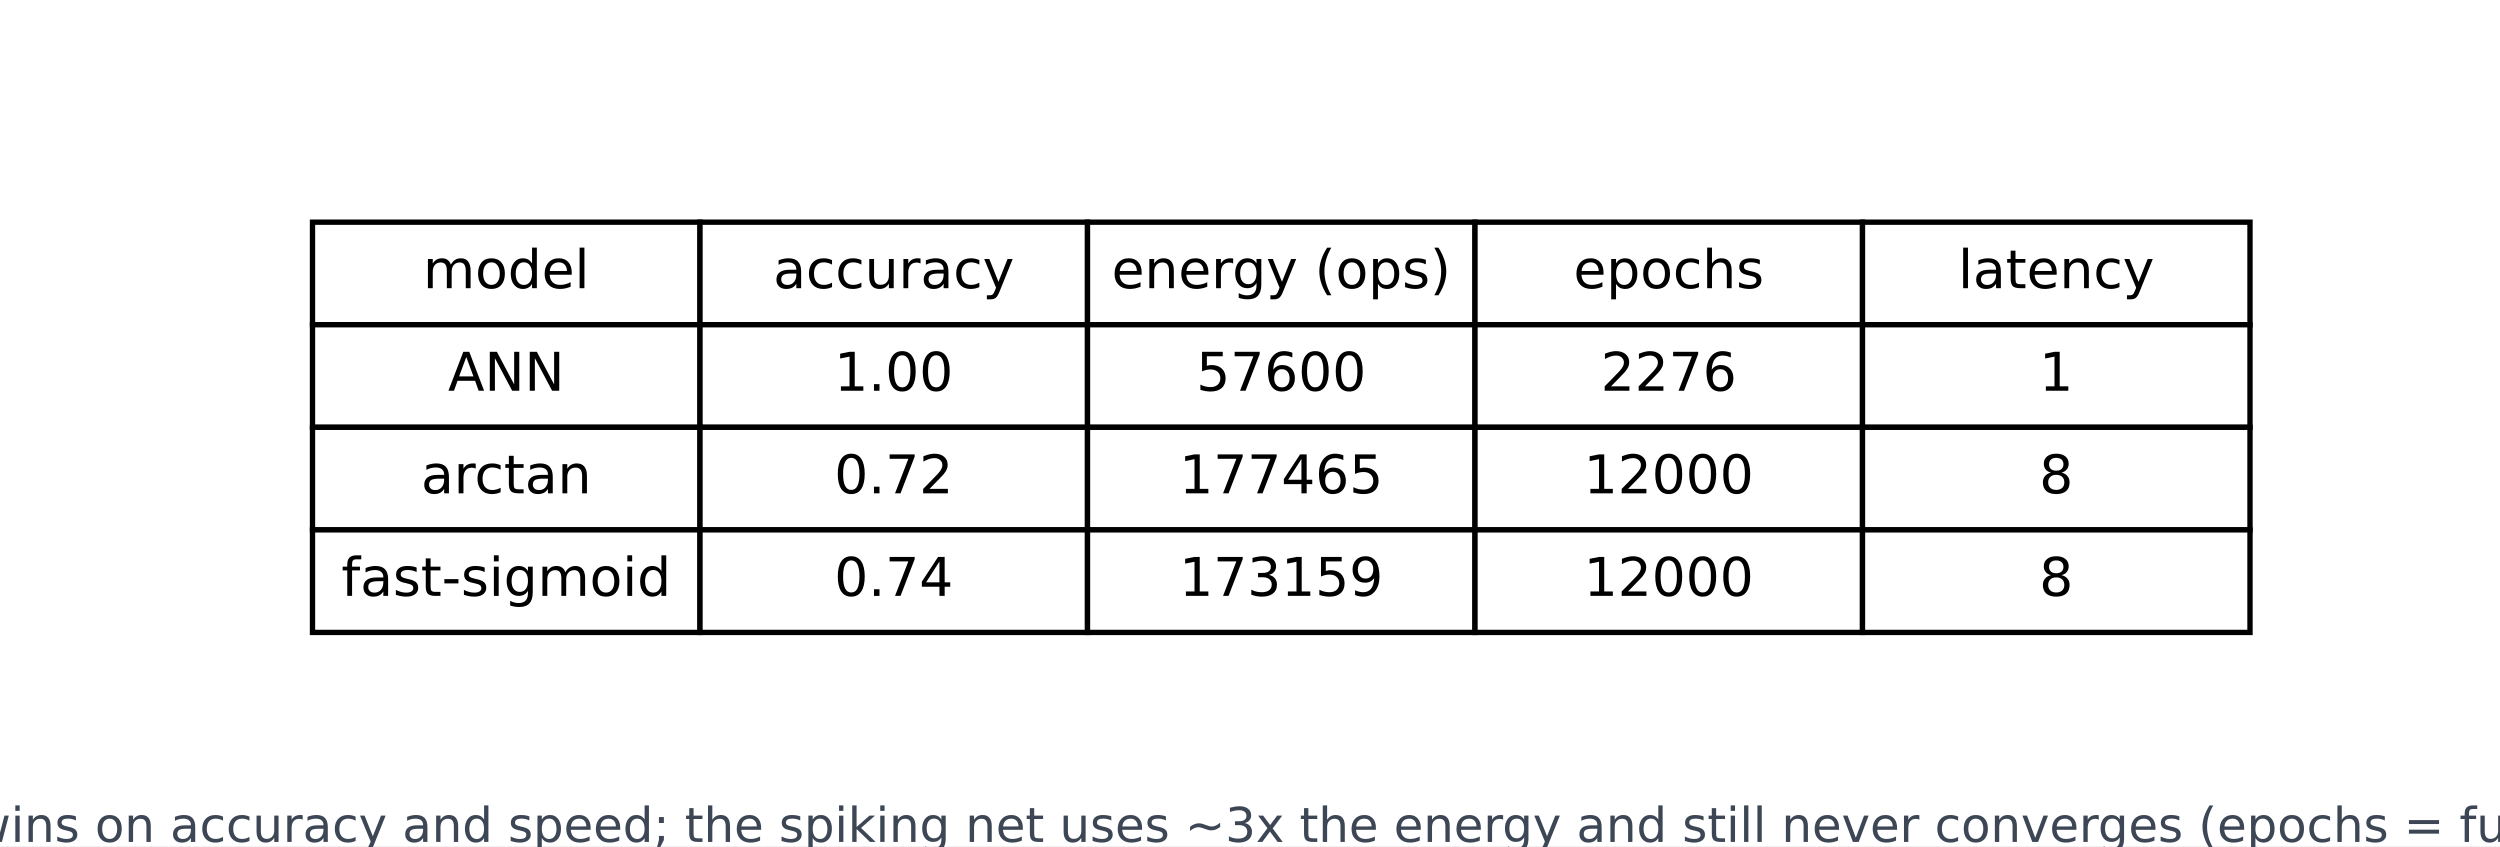
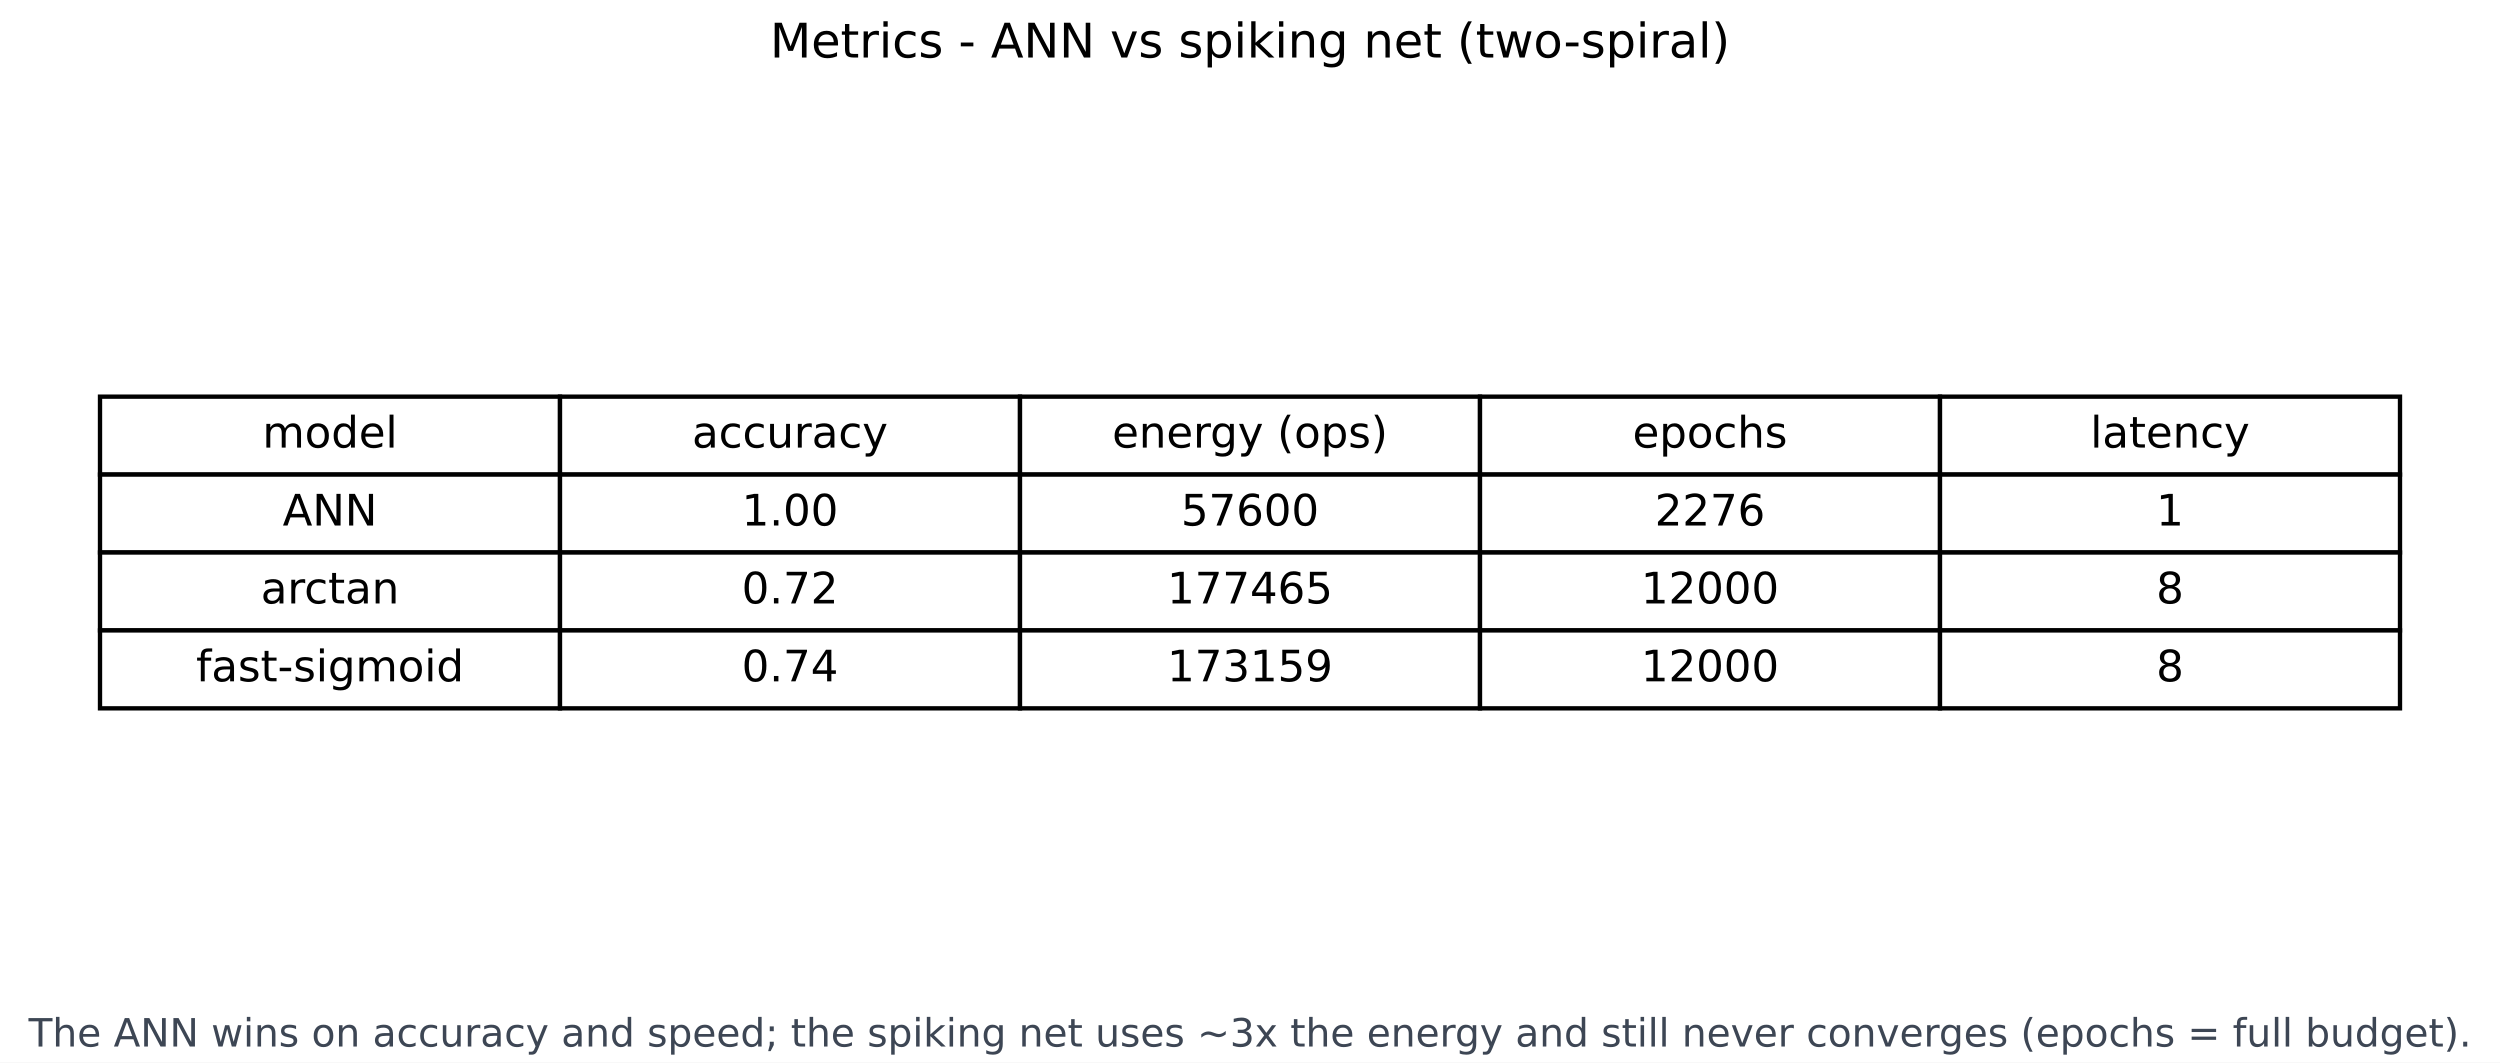
- <svg xmlns="http://www.w3.org/2000/svg" xmlns:xlink="http://www.w3.org/1999/xlink" width="468pt" height="158.4pt" viewBox="0 0 468 158.4" version="1.1">
+ <svg xmlns="http://www.w3.org/2000/svg" xmlns:xlink="http://www.w3.org/1999/xlink" width="576pt" height="244.8pt" viewBox="0 0 576 244.8" version="1.1">
  <defs>
    <style type="text/css">*{stroke-linejoin: round; stroke-linecap: butt}</style>
  </defs>
  <g id="figure_1">
    <g id="patch_1">
-       <path d="M 0 158.4  L 468 158.4  L 468 0  L 0 0  z " style="fill: #ffffff" />
+       <path d="M 0 244.8  L 576 244.8  L 576 0  L 0 0  z " style="fill: #ffffff" />
    </g>
    <g id="axes_1">
      <g id="table_1">
        <g id="patch_2">
-           <path d="M 58.5 60.792  L 131.04 60.792  L 131.04 41.592  L 58.5 41.592  z " style="fill: #ffffff; stroke: #000000; stroke-linejoin: miter" />
+           <path d="M 23.04 109.343  L 129.024 109.343  L 129.024 91.39  L 23.04 91.39  z " style="fill: #ffffff; stroke: #000000; stroke-linejoin: miter" />
        </g>
        <g id="text_1">
-           <g transform="translate(79.20047 53.95137) scale(0.1 -0.1)">
+           <g transform="translate(60.46247 103.1255) scale(0.1 -0.1)">
            <defs>
              <path id="DejaVuSans-6d" d="M 3328 2828  Q 3544 3216 3844 3400  Q 4144 3584 4550 3584  Q 5097 3584 5394 3201  Q 5691 2819 5691 2113  L 5691 0  L 5113 0  L 5113 2094  Q 5113 2597 4934 2840  Q 4756 3084 4391 3084  Q 3944 3084 3684 2787  Q 3425 2491 3425 1978  L 3425 0  L 2847 0  L 2847 2094  Q 2847 2600 2669 2842  Q 2491 3084 2119 3084  Q 1678 3084 1418 2786  Q 1159 2488 1159 1978  L 1159 0  L 581 0  L 581 3500  L 1159 3500  L 1159 2956  Q 1356 3278 1631 3431  Q 1906 3584 2284 3584  Q 2666 3584 2933 3390  Q 3200 3197 3328 2828  z " transform="scale(0.015625)" />
              <path id="DejaVuSans-6f" d="M 1959 3097  Q 1497 3097 1228 2736  Q 959 2375 959 1747  Q 959 1119 1226 758  Q 1494 397 1959 397  Q 2419 397 2687 759  Q 2956 1122 2956 1747  Q 2956 2369 2687 2733  Q 2419 3097 1959 3097  z M 1959 3584  Q 2709 3584 3137 3096  Q 3566 2609 3566 1747  Q 3566 888 3137 398  Q 2709 -91 1959 -91  Q 1206 -91 779 398  Q 353 888 353 1747  Q 353 2609 779 3096  Q 1206 3584 1959 3584  z " transform="scale(0.015625)" />
              <path id="DejaVuSans-64" d="M 2906 2969  L 2906 4863  L 3481 4863  L 3481 0  L 2906 0  L 2906 525  Q 2725 213 2448 61  Q 2172 -91 1784 -91  Q 1150 -91 751 415  Q 353 922 353 1747  Q 353 2572 751 3078  Q 1150 3584 1784 3584  Q 2172 3584 2448 3432  Q 2725 3281 2906 2969  z M 947 1747  Q 947 1113 1208 752  Q 1469 391 1925 391  Q 2381 391 2643 752  Q 2906 1113 2906 1747  Q 2906 2381 2643 2742  Q 2381 3103 1925 3103  Q 1469 3103 1208 2742  Q 947 2381 947 1747  z " transform="scale(0.015625)" />
              <path id="DejaVuSans-65" d="M 3597 1894  L 3597 1613  L 953 1613  Q 991 1019 1311 708  Q 1631 397 2203 397  Q 2534 397 2845 478  Q 3156 559 3463 722  L 3463 178  Q 3153 47 2828 -22  Q 2503 -91 2169 -91  Q 1331 -91 842 396  Q 353 884 353 1716  Q 353 2575 817 3079  Q 1281 3584 2069 3584  Q 2775 3584 3186 3129  Q 3597 2675 3597 1894  z M 3022 2063  Q 3016 2534 2758 2815  Q 2500 3097 2075 3097  Q 1594 3097 1305 2825  Q 1016 2553 972 2059  L 3022 2063  z " transform="scale(0.015625)" />
              <path id="DejaVuSans-6c" d="M 603 4863  L 1178 4863  L 1178 0  L 603 0  L 603 4863  z " transform="scale(0.015625)" />
            </defs>
            <use xlink:href="#DejaVuSans-6d" />
            <use xlink:href="#DejaVuSans-6f" x="97.412" />
            <use xlink:href="#DejaVuSans-64" x="158.594" />
            <use xlink:href="#DejaVuSans-65" x="222.07" />
            <use xlink:href="#DejaVuSans-6c" x="283.594" />
          </g>
        </g>
        <g id="patch_3">
-           <path d="M 131.04 60.792  L 203.58 60.792  L 203.58 41.592  L 131.04 41.592  z " style="fill: #ffffff; stroke: #000000; stroke-linejoin: miter" />
+           <path d="M 129.024 109.343  L 235.008 109.343  L 235.008 91.39  L 129.024 91.39  z " style="fill: #ffffff; stroke: #000000; stroke-linejoin: miter" />
        </g>
        <g id="text_2">
-           <g transform="translate(144.7506 53.95137) scale(0.1 -0.1)">
+           <g transform="translate(159.4566 103.1255) scale(0.1 -0.1)">
            <defs>
              <path id="DejaVuSans-61" d="M 2194 1759  Q 1497 1759 1228 1600  Q 959 1441 959 1056  Q 959 750 1161 570  Q 1363 391 1709 391  Q 2188 391 2477 730  Q 2766 1069 2766 1631  L 2766 1759  L 2194 1759  z M 3341 1997  L 3341 0  L 2766 0  L 2766 531  Q 2569 213 2275 61  Q 1981 -91 1556 -91  Q 1019 -91 701 211  Q 384 513 384 1019  Q 384 1609 779 1909  Q 1175 2209 1959 2209  L 2766 2209  L 2766 2266  Q 2766 2663 2505 2880  Q 2244 3097 1772 3097  Q 1472 3097 1187 3025  Q 903 2953 641 2809  L 641 3341  Q 956 3463 1253 3523  Q 1550 3584 1831 3584  Q 2591 3584 2966 3190  Q 3341 2797 3341 1997  z " transform="scale(0.015625)" />
              <path id="DejaVuSans-63" d="M 3122 3366  L 3122 2828  Q 2878 2963 2633 3030  Q 2388 3097 2138 3097  Q 1578 3097 1268 2742  Q 959 2388 959 1747  Q 959 1106 1268 751  Q 1578 397 2138 397  Q 2388 397 2633 464  Q 2878 531 3122 666  L 3122 134  Q 2881 22 2623 -34  Q 2366 -91 2075 -91  Q 1284 -91 818 406  Q 353 903 353 1747  Q 353 2603 823 3093  Q 1294 3584 2113 3584  Q 2378 3584 2631 3529  Q 2884 3475 3122 3366  z " transform="scale(0.015625)" />
              <path id="DejaVuSans-75" d="M 544 1381  L 544 3500  L 1119 3500  L 1119 1403  Q 1119 906 1312 657  Q 1506 409 1894 409  Q 2359 409 2629 706  Q 2900 1003 2900 1516  L 2900 3500  L 3475 3500  L 3475 0  L 2900 0  L 2900 538  Q 2691 219 2414 64  Q 2138 -91 1772 -91  Q 1169 -91 856 284  Q 544 659 544 1381  z M 1991 3584  L 1991 3584  z " transform="scale(0.015625)" />
              <path id="DejaVuSans-72" d="M 2631 2963  Q 2534 3019 2420 3045  Q 2306 3072 2169 3072  Q 1681 3072 1420 2755  Q 1159 2438 1159 1844  L 1159 0  L 581 0  L 581 3500  L 1159 3500  L 1159 2956  Q 1341 3275 1631 3429  Q 1922 3584 2338 3584  Q 2397 3584 2469 3576  Q 2541 3569 2628 3553  L 2631 2963  z " transform="scale(0.015625)" />
              <path id="DejaVuSans-79" d="M 2059 -325  Q 1816 -950 1584 -1140  Q 1353 -1331 966 -1331  L 506 -1331  L 506 -850  L 844 -850  Q 1081 -850 1212 -737  Q 1344 -625 1503 -206  L 1606 56  L 191 3500  L 800 3500  L 1894 763  L 2988 3500  L 3597 3500  L 2059 -325  z " transform="scale(0.015625)" />
            </defs>
            <use xlink:href="#DejaVuSans-61" />
            <use xlink:href="#DejaVuSans-63" x="61.279" />
            <use xlink:href="#DejaVuSans-63" x="116.26" />
            <use xlink:href="#DejaVuSans-75" x="171.24" />
            <use xlink:href="#DejaVuSans-72" x="234.619" />
            <use xlink:href="#DejaVuSans-61" x="275.732" />
            <use xlink:href="#DejaVuSans-63" x="337.012" />
            <use xlink:href="#DejaVuSans-79" x="391.992" />
          </g>
        </g>
        <g id="patch_4">
-           <path d="M 203.58 60.792  L 276.12 60.792  L 276.12 41.592  L 203.58 41.592  z " style="fill: #ffffff; stroke: #000000; stroke-linejoin: miter" />
+           <path d="M 235.008 109.343  L 340.992 109.343  L 340.992 91.39  L 235.008 91.39  z " style="fill: #ffffff; stroke: #000000; stroke-linejoin: miter" />
        </g>
        <g id="text_3">
-           <g transform="translate(208.0977 53.95137) scale(0.1 -0.1)">
+           <g transform="translate(256.2477 103.1255) scale(0.1 -0.1)">
            <defs>
              <path id="DejaVuSans-6e" d="M 3513 2113  L 3513 0  L 2938 0  L 2938 2094  Q 2938 2591 2744 2837  Q 2550 3084 2163 3084  Q 1697 3084 1428 2787  Q 1159 2491 1159 1978  L 1159 0  L 581 0  L 581 3500  L 1159 3500  L 1159 2956  Q 1366 3272 1645 3428  Q 1925 3584 2291 3584  Q 2894 3584 3203 3211  Q 3513 2838 3513 2113  z " transform="scale(0.015625)" />
              <path id="DejaVuSans-67" d="M 2906 1791  Q 2906 2416 2648 2759  Q 2391 3103 1925 3103  Q 1463 3103 1205 2759  Q 947 2416 947 1791  Q 947 1169 1205 825  Q 1463 481 1925 481  Q 2391 481 2648 825  Q 2906 1169 2906 1791  z M 3481 434  Q 3481 -459 3084 -895  Q 2688 -1331 1869 -1331  Q 1566 -1331 1297 -1286  Q 1028 -1241 775 -1147  L 775 -588  Q 1028 -725 1275 -790  Q 1522 -856 1778 -856  Q 2344 -856 2625 -561  Q 2906 -266 2906 331  L 2906 616  Q 2728 306 2450 153  Q 2172 0 1784 0  Q 1141 0 747 490  Q 353 981 353 1791  Q 353 2603 747 3093  Q 1141 3584 1784 3584  Q 2172 3584 2450 3431  Q 2728 3278 2906 2969  L 2906 3500  L 3481 3500  L 3481 434  z " transform="scale(0.015625)" />
              <path id="DejaVuSans-20" transform="scale(0.015625)" />
              <path id="DejaVuSans-28" d="M 1984 4856  Q 1566 4138 1362 3434  Q 1159 2731 1159 2009  Q 1159 1288 1364 580  Q 1569 -128 1984 -844  L 1484 -844  Q 1016 -109 783 600  Q 550 1309 550 2009  Q 550 2706 781 3412  Q 1013 4119 1484 4856  L 1984 4856  z " transform="scale(0.015625)" />
              <path id="DejaVuSans-70" d="M 1159 525  L 1159 -1331  L 581 -1331  L 581 3500  L 1159 3500  L 1159 2969  Q 1341 3281 1617 3432  Q 1894 3584 2278 3584  Q 2916 3584 3314 3078  Q 3713 2572 3713 1747  Q 3713 922 3314 415  Q 2916 -91 2278 -91  Q 1894 -91 1617 61  Q 1341 213 1159 525  z M 3116 1747  Q 3116 2381 2855 2742  Q 2594 3103 2138 3103  Q 1681 3103 1420 2742  Q 1159 2381 1159 1747  Q 1159 1113 1420 752  Q 1681 391 2138 391  Q 2594 391 2855 752  Q 3116 1113 3116 1747  z " transform="scale(0.015625)" />
              <path id="DejaVuSans-73" d="M 2834 3397  L 2834 2853  Q 2591 2978 2328 3040  Q 2066 3103 1784 3103  Q 1356 3103 1142 2972  Q 928 2841 928 2578  Q 928 2378 1081 2264  Q 1234 2150 1697 2047  L 1894 2003  Q 2506 1872 2764 1633  Q 3022 1394 3022 966  Q 3022 478 2636 193  Q 2250 -91 1575 -91  Q 1294 -91 989 -36  Q 684 19 347 128  L 347 722  Q 666 556 975 473  Q 1284 391 1588 391  Q 1994 391 2212 530  Q 2431 669 2431 922  Q 2431 1156 2273 1281  Q 2116 1406 1581 1522  L 1381 1569  Q 847 1681 609 1914  Q 372 2147 372 2553  Q 372 3047 722 3315  Q 1072 3584 1716 3584  Q 2034 3584 2315 3537  Q 2597 3491 2834 3397  z " transform="scale(0.015625)" />
              <path id="DejaVuSans-29" d="M 513 4856  L 1013 4856  Q 1481 4119 1714 3412  Q 1947 2706 1947 2009  Q 1947 1309 1714 600  Q 1481 -109 1013 -844  L 513 -844  Q 928 -128 1133 580  Q 1338 1288 1338 2009  Q 1338 2731 1133 3434  Q 928 4138 513 4856  z " transform="scale(0.015625)" />
            </defs>
            <use xlink:href="#DejaVuSans-65" />
            <use xlink:href="#DejaVuSans-6e" x="61.523" />
            <use xlink:href="#DejaVuSans-65" x="124.902" />
            <use xlink:href="#DejaVuSans-72" x="186.426" />
            <use xlink:href="#DejaVuSans-67" x="225.789" />
            <use xlink:href="#DejaVuSans-79" x="289.266" />
            <use xlink:href="#DejaVuSans-20" x="348.445" />
            <use xlink:href="#DejaVuSans-28" x="380.232" />
            <use xlink:href="#DejaVuSans-6f" x="419.246" />
            <use xlink:href="#DejaVuSans-70" x="480.428" />
            <use xlink:href="#DejaVuSans-73" x="543.904" />
            <use xlink:href="#DejaVuSans-29" x="596.004" />
          </g>
        </g>
        <g id="patch_5">
-           <path d="M 276.12 60.792  L 348.66 60.792  L 348.66 41.592  L 276.12 41.592  z " style="fill: #ffffff; stroke: #000000; stroke-linejoin: miter" />
+           <path d="M 340.992 109.343  L 446.976 109.343  L 446.976 91.39  L 340.992 91.39  z " style="fill: #ffffff; stroke: #000000; stroke-linejoin: miter" />
        </g>
        <g id="text_4">
-           <g transform="translate(294.5572 53.95137) scale(0.1 -0.1)">
+           <g transform="translate(376.1512 103.1255) scale(0.1 -0.1)">
            <defs>
              <path id="DejaVuSans-68" d="M 3513 2113  L 3513 0  L 2938 0  L 2938 2094  Q 2938 2591 2744 2837  Q 2550 3084 2163 3084  Q 1697 3084 1428 2787  Q 1159 2491 1159 1978  L 1159 0  L 581 0  L 581 4863  L 1159 4863  L 1159 2956  Q 1366 3272 1645 3428  Q 1925 3584 2291 3584  Q 2894 3584 3203 3211  Q 3513 2838 3513 2113  z " transform="scale(0.015625)" />
            </defs>
            <use xlink:href="#DejaVuSans-65" />
            <use xlink:href="#DejaVuSans-70" x="61.523" />
            <use xlink:href="#DejaVuSans-6f" x="125" />
            <use xlink:href="#DejaVuSans-63" x="186.182" />
            <use xlink:href="#DejaVuSans-68" x="241.162" />
            <use xlink:href="#DejaVuSans-73" x="304.541" />
          </g>
        </g>
        <g id="patch_6">
-           <path d="M 348.66 60.792  L 421.2 60.792  L 421.2 41.592  L 348.66 41.592  z " style="fill: #ffffff; stroke: #000000; stroke-linejoin: miter" />
+           <path d="M 446.976 109.343  L 552.96 109.343  L 552.96 91.39  L 446.976 91.39  z " style="fill: #ffffff; stroke: #000000; stroke-linejoin: miter" />
        </g>
        <g id="text_5">
-           <g transform="translate(366.5628 53.95137) scale(0.1 -0.1)">
+           <g transform="translate(481.6008 103.1255) scale(0.1 -0.1)">
            <defs>
              <path id="DejaVuSans-74" d="M 1172 4494  L 1172 3500  L 2356 3500  L 2356 3053  L 1172 3053  L 1172 1153  Q 1172 725 1289 603  Q 1406 481 1766 481  L 2356 481  L 2356 0  L 1766 0  Q 1100 0 847 248  Q 594 497 594 1153  L 594 3053  L 172 3053  L 172 3500  L 594 3500  L 594 4494  L 1172 4494  z " transform="scale(0.015625)" />
            </defs>
            <use xlink:href="#DejaVuSans-6c" />
            <use xlink:href="#DejaVuSans-61" x="27.783" />
            <use xlink:href="#DejaVuSans-74" x="89.062" />
            <use xlink:href="#DejaVuSans-65" x="128.271" />
            <use xlink:href="#DejaVuSans-6e" x="189.795" />
            <use xlink:href="#DejaVuSans-63" x="253.174" />
            <use xlink:href="#DejaVuSans-79" x="308.154" />
          </g>
        </g>
        <g id="patch_7">
-           <path d="M 58.5 79.992  L 131.04 79.992  L 131.04 60.792  L 58.5 60.792  z " style="fill: #ffffff; stroke: #000000; stroke-linejoin: miter" />
+           <path d="M 23.04 127.296  L 129.024 127.296  L 129.024 109.343  L 23.04 109.343  z " style="fill: #ffffff; stroke: #000000; stroke-linejoin: miter" />
        </g>
        <g id="text_6">
-           <g transform="translate(83.86844 73.15138) scale(0.1 -0.1)">
+           <g transform="translate(65.13044 121.0788) scale(0.1 -0.1)">
            <defs>
              <path id="DejaVuSans-41" d="M 2188 4044  L 1331 1722  L 3047 1722  L 2188 4044  z M 1831 4666  L 2547 4666  L 4325 0  L 3669 0  L 3244 1197  L 1141 1197  L 716 0  L 50 0  L 1831 4666  z " transform="scale(0.015625)" />
              <path id="DejaVuSans-4e" d="M 628 4666  L 1478 4666  L 3547 763  L 3547 4666  L 4159 4666  L 4159 0  L 3309 0  L 1241 3903  L 1241 0  L 628 0  L 628 4666  z " transform="scale(0.015625)" />
            </defs>
            <use xlink:href="#DejaVuSans-41" />
            <use xlink:href="#DejaVuSans-4e" x="68.408" />
            <use xlink:href="#DejaVuSans-4e" x="143.213" />
          </g>
        </g>
        <g id="patch_8">
-           <path d="M 131.04 79.992  L 203.58 79.992  L 203.58 60.792  L 131.04 60.792  z " style="fill: #ffffff; stroke: #000000; stroke-linejoin: miter" />
+           <path d="M 129.024 127.296  L 235.008 127.296  L 235.008 109.343  L 129.024 109.343  z " style="fill: #ffffff; stroke: #000000; stroke-linejoin: miter" />
        </g>
        <g id="text_7">
-           <g transform="translate(156.1772 73.15138) scale(0.1 -0.1)">
+           <g transform="translate(170.8832 121.0788) scale(0.1 -0.1)">
            <defs>
              <path id="DejaVuSans-31" d="M 794 531  L 1825 531  L 1825 4091  L 703 3866  L 703 4441  L 1819 4666  L 2450 4666  L 2450 531  L 3481 531  L 3481 0  L 794 0  L 794 531  z " transform="scale(0.015625)" />
              <path id="DejaVuSans-2e" d="M 684 794  L 1344 794  L 1344 0  L 684 0  L 684 794  z " transform="scale(0.015625)" />
              <path id="DejaVuSans-30" d="M 2034 4250  Q 1547 4250 1301 3770  Q 1056 3291 1056 2328  Q 1056 1369 1301 889  Q 1547 409 2034 409  Q 2525 409 2770 889  Q 3016 1369 3016 2328  Q 3016 3291 2770 3770  Q 2525 4250 2034 4250  z M 2034 4750  Q 2819 4750 3233 4129  Q 3647 3509 3647 2328  Q 3647 1150 3233 529  Q 2819 -91 2034 -91  Q 1250 -91 836 529  Q 422 1150 422 2328  Q 422 3509 836 4129  Q 1250 4750 2034 4750  z " transform="scale(0.015625)" />
            </defs>
            <use xlink:href="#DejaVuSans-31" />
            <use xlink:href="#DejaVuSans-2e" x="63.623" />
            <use xlink:href="#DejaVuSans-30" x="95.41" />
            <use xlink:href="#DejaVuSans-30" x="159.033" />
          </g>
        </g>
        <g id="patch_9">
-           <path d="M 203.58 79.992  L 276.12 79.992  L 276.12 60.792  L 203.58 60.792  z " style="fill: #ffffff; stroke: #000000; stroke-linejoin: miter" />
+           <path d="M 235.008 127.296  L 340.992 127.296  L 340.992 109.343  L 235.008 109.343  z " style="fill: #ffffff; stroke: #000000; stroke-linejoin: miter" />
        </g>
        <g id="text_8">
-           <g transform="translate(223.9437 73.15138) scale(0.1 -0.1)">
+           <g transform="translate(272.0938 121.0788) scale(0.1 -0.1)">
            <defs>
              <path id="DejaVuSans-35" d="M 691 4666  L 3169 4666  L 3169 4134  L 1269 4134  L 1269 2991  Q 1406 3038 1543 3061  Q 1681 3084 1819 3084  Q 2600 3084 3056 2656  Q 3513 2228 3513 1497  Q 3513 744 3044 326  Q 2575 -91 1722 -91  Q 1428 -91 1123 -41  Q 819 9 494 109  L 494 744  Q 775 591 1075 516  Q 1375 441 1709 441  Q 2250 441 2565 725  Q 2881 1009 2881 1497  Q 2881 1984 2565 2268  Q 2250 2553 1709 2553  Q 1456 2553 1204 2497  Q 953 2441 691 2322  L 691 4666  z " transform="scale(0.015625)" />
              <path id="DejaVuSans-37" d="M 525 4666  L 3525 4666  L 3525 4397  L 1831 0  L 1172 0  L 2766 4134  L 525 4134  L 525 4666  z " transform="scale(0.015625)" />
              <path id="DejaVuSans-36" d="M 2113 2584  Q 1688 2584 1439 2293  Q 1191 2003 1191 1497  Q 1191 994 1439 701  Q 1688 409 2113 409  Q 2538 409 2786 701  Q 3034 994 3034 1497  Q 3034 2003 2786 2293  Q 2538 2584 2113 2584  z M 3366 4563  L 3366 3988  Q 3128 4100 2886 4159  Q 2644 4219 2406 4219  Q 1781 4219 1451 3797  Q 1122 3375 1075 2522  Q 1259 2794 1537 2939  Q 1816 3084 2150 3084  Q 2853 3084 3261 2657  Q 3669 2231 3669 1497  Q 3669 778 3244 343  Q 2819 -91 2113 -91  Q 1303 -91 875 529  Q 447 1150 447 2328  Q 447 3434 972 4092  Q 1497 4750 2381 4750  Q 2619 4750 2861 4703  Q 3103 4656 3366 4563  z " transform="scale(0.015625)" />
            </defs>
            <use xlink:href="#DejaVuSans-35" />
            <use xlink:href="#DejaVuSans-37" x="63.623" />
            <use xlink:href="#DejaVuSans-36" x="127.246" />
            <use xlink:href="#DejaVuSans-30" x="190.869" />
            <use xlink:href="#DejaVuSans-30" x="254.492" />
          </g>
        </g>
        <g id="patch_10">
-           <path d="M 276.12 79.992  L 348.66 79.992  L 348.66 60.792  L 276.12 60.792  z " style="fill: #ffffff; stroke: #000000; stroke-linejoin: miter" />
+           <path d="M 340.992 127.296  L 446.976 127.296  L 446.976 109.343  L 340.992 109.343  z " style="fill: #ffffff; stroke: #000000; stroke-linejoin: miter" />
        </g>
        <g id="text_9">
-           <g transform="translate(299.665 73.15138) scale(0.1 -0.1)">
+           <g transform="translate(381.259 121.0788) scale(0.1 -0.1)">
            <defs>
              <path id="DejaVuSans-32" d="M 1228 531  L 3431 531  L 3431 0  L 469 0  L 469 531  Q 828 903 1448 1529  Q 2069 2156 2228 2338  Q 2531 2678 2651 2914  Q 2772 3150 2772 3378  Q 2772 3750 2511 3984  Q 2250 4219 1831 4219  Q 1534 4219 1204 4116  Q 875 4013 500 3803  L 500 4441  Q 881 4594 1212 4672  Q 1544 4750 1819 4750  Q 2544 4750 2975 4387  Q 3406 4025 3406 3419  Q 3406 3131 3298 2873  Q 3191 2616 2906 2266  Q 2828 2175 2409 1742  Q 1991 1309 1228 531  z " transform="scale(0.015625)" />
            </defs>
            <use xlink:href="#DejaVuSans-32" />
            <use xlink:href="#DejaVuSans-32" x="63.623" />
            <use xlink:href="#DejaVuSans-37" x="127.246" />
            <use xlink:href="#DejaVuSans-36" x="190.869" />
          </g>
        </g>
        <g id="patch_11">
-           <path d="M 348.66 79.992  L 421.2 79.992  L 421.2 60.792  L 348.66 60.792  z " style="fill: #ffffff; stroke: #000000; stroke-linejoin: miter" />
+           <path d="M 446.976 127.296  L 552.96 127.296  L 552.96 109.343  L 446.976 109.343  z " style="fill: #ffffff; stroke: #000000; stroke-linejoin: miter" />
        </g>
        <g id="text_10">
-           <g transform="translate(381.7487 73.15138) scale(0.1 -0.1)">
+           <g transform="translate(496.7867 121.0788) scale(0.1 -0.1)">
            <use xlink:href="#DejaVuSans-31" />
          </g>
        </g>
        <g id="patch_12">
-           <path d="M 58.5 99.192  L 131.04 99.192  L 131.04 79.992  L 58.5 79.992  z " style="fill: #ffffff; stroke: #000000; stroke-linejoin: miter" />
+           <path d="M 23.04 145.249  L 129.024 145.249  L 129.024 127.296  L 23.04 127.296  z " style="fill: #ffffff; stroke: #000000; stroke-linejoin: miter" />
        </g>
        <g id="text_11">
-           <g transform="translate(78.82078 92.35138) scale(0.1 -0.1)">
+           <g transform="translate(60.08278 139.032) scale(0.1 -0.1)">
            <use xlink:href="#DejaVuSans-61" />
            <use xlink:href="#DejaVuSans-72" x="61.279" />
            <use xlink:href="#DejaVuSans-63" x="100.143" />
            <use xlink:href="#DejaVuSans-74" x="155.123" />
            <use xlink:href="#DejaVuSans-61" x="194.332" />
            <use xlink:href="#DejaVuSans-6e" x="255.611" />
          </g>
        </g>
        <g id="patch_13">
-           <path d="M 131.04 99.192  L 203.58 99.192  L 203.58 79.992  L 131.04 79.992  z " style="fill: #ffffff; stroke: #000000; stroke-linejoin: miter" />
+           <path d="M 129.024 145.249  L 235.008 145.249  L 235.008 127.296  L 129.024 127.296  z " style="fill: #ffffff; stroke: #000000; stroke-linejoin: miter" />
        </g>
        <g id="text_12">
-           <g transform="translate(156.1772 92.35138) scale(0.1 -0.1)">
+           <g transform="translate(170.8832 139.032) scale(0.1 -0.1)">
            <use xlink:href="#DejaVuSans-30" />
            <use xlink:href="#DejaVuSans-2e" x="63.623" />
            <use xlink:href="#DejaVuSans-37" x="95.41" />
            <use xlink:href="#DejaVuSans-32" x="159.033" />
          </g>
        </g>
        <g id="patch_14">
-           <path d="M 203.58 99.192  L 276.12 99.192  L 276.12 79.992  L 203.58 79.992  z " style="fill: #ffffff; stroke: #000000; stroke-linejoin: miter" />
+           <path d="M 235.008 145.249  L 340.992 145.249  L 340.992 127.296  L 235.008 127.296  z " style="fill: #ffffff; stroke: #000000; stroke-linejoin: miter" />
        </g>
        <g id="text_13">
-           <g transform="translate(220.7625 92.35138) scale(0.1 -0.1)">
+           <g transform="translate(268.9125 139.032) scale(0.1 -0.1)">
            <defs>
              <path id="DejaVuSans-34" d="M 2419 4116  L 825 1625  L 2419 1625  L 2419 4116  z M 2253 4666  L 3047 4666  L 3047 1625  L 3713 1625  L 3713 1100  L 3047 1100  L 3047 0  L 2419 0  L 2419 1100  L 313 1100  L 313 1709  L 2253 4666  z " transform="scale(0.015625)" />
            </defs>
            <use xlink:href="#DejaVuSans-31" />
            <use xlink:href="#DejaVuSans-37" x="63.623" />
            <use xlink:href="#DejaVuSans-37" x="127.246" />
            <use xlink:href="#DejaVuSans-34" x="190.869" />
            <use xlink:href="#DejaVuSans-36" x="254.492" />
            <use xlink:href="#DejaVuSans-35" x="318.115" />
          </g>
        </g>
        <g id="patch_15">
-           <path d="M 276.12 99.192  L 348.66 99.192  L 348.66 79.992  L 276.12 79.992  z " style="fill: #ffffff; stroke: #000000; stroke-linejoin: miter" />
+           <path d="M 340.992 145.249  L 446.976 145.249  L 446.976 127.296  L 340.992 127.296  z " style="fill: #ffffff; stroke: #000000; stroke-linejoin: miter" />
        </g>
        <g id="text_14">
-           <g transform="translate(296.4837 92.35138) scale(0.1 -0.1)">
+           <g transform="translate(378.0777 139.032) scale(0.1 -0.1)">
            <use xlink:href="#DejaVuSans-31" />
            <use xlink:href="#DejaVuSans-32" x="63.623" />
            <use xlink:href="#DejaVuSans-30" x="127.246" />
            <use xlink:href="#DejaVuSans-30" x="190.869" />
            <use xlink:href="#DejaVuSans-30" x="254.492" />
          </g>
        </g>
        <g id="patch_16">
-           <path d="M 348.66 99.192  L 421.2 99.192  L 421.2 79.992  L 348.66 79.992  z " style="fill: #ffffff; stroke: #000000; stroke-linejoin: miter" />
+           <path d="M 446.976 145.249  L 552.96 145.249  L 552.96 127.296  L 446.976 127.296  z " style="fill: #ffffff; stroke: #000000; stroke-linejoin: miter" />
        </g>
        <g id="text_15">
-           <g transform="translate(381.7487 92.35138) scale(0.1 -0.1)">
+           <g transform="translate(496.7867 139.032) scale(0.1 -0.1)">
            <defs>
              <path id="DejaVuSans-38" d="M 2034 2216  Q 1584 2216 1326 1975  Q 1069 1734 1069 1313  Q 1069 891 1326 650  Q 1584 409 2034 409  Q 2484 409 2743 651  Q 3003 894 3003 1313  Q 3003 1734 2745 1975  Q 2488 2216 2034 2216  z M 1403 2484  Q 997 2584 770 2862  Q 544 3141 544 3541  Q 544 4100 942 4425  Q 1341 4750 2034 4750  Q 2731 4750 3128 4425  Q 3525 4100 3525 3541  Q 3525 3141 3298 2862  Q 3072 2584 2669 2484  Q 3125 2378 3379 2068  Q 3634 1759 3634 1313  Q 3634 634 3220 271  Q 2806 -91 2034 -91  Q 1263 -91 848 271  Q 434 634 434 1313  Q 434 1759 690 2068  Q 947 2378 1403 2484  z M 1172 3481  Q 1172 3119 1398 2916  Q 1625 2713 2034 2713  Q 2441 2713 2670 2916  Q 2900 3119 2900 3481  Q 2900 3844 2670 4047  Q 2441 4250 2034 4250  Q 1625 4250 1398 4047  Q 1172 3844 1172 3481  z " transform="scale(0.015625)" />
            </defs>
            <use xlink:href="#DejaVuSans-38" />
          </g>
        </g>
        <g id="patch_17">
-           <path d="M 58.5 118.392  L 131.04 118.392  L 131.04 99.192  L 58.5 99.192  z " style="fill: #ffffff; stroke: #000000; stroke-linejoin: miter" />
+           <path d="M 23.04 163.202  L 129.024 163.202  L 129.024 145.249  L 23.04 145.249  z " style="fill: #ffffff; stroke: #000000; stroke-linejoin: miter" />
        </g>
        <g id="text_16">
-           <g transform="translate(63.91609 111.5514) scale(0.1 -0.1)">
+           <g transform="translate(45.17809 156.9852) scale(0.1 -0.1)">
            <defs>
              <path id="DejaVuSans-66" d="M 2375 4863  L 2375 4384  L 1825 4384  Q 1516 4384 1395 4259  Q 1275 4134 1275 3809  L 1275 3500  L 2222 3500  L 2222 3053  L 1275 3053  L 1275 0  L 697 0  L 697 3053  L 147 3053  L 147 3500  L 697 3500  L 697 3744  Q 697 4328 969 4595  Q 1241 4863 1831 4863  L 2375 4863  z " transform="scale(0.015625)" />
              <path id="DejaVuSans-2d" d="M 313 2009  L 1997 2009  L 1997 1497  L 313 1497  L 313 2009  z " transform="scale(0.015625)" />
              <path id="DejaVuSans-69" d="M 603 3500  L 1178 3500  L 1178 0  L 603 0  L 603 3500  z M 603 4863  L 1178 4863  L 1178 4134  L 603 4134  L 603 4863  z " transform="scale(0.015625)" />
            </defs>
            <use xlink:href="#DejaVuSans-66" />
            <use xlink:href="#DejaVuSans-61" x="35.205" />
            <use xlink:href="#DejaVuSans-73" x="96.484" />
            <use xlink:href="#DejaVuSans-74" x="148.584" />
            <use xlink:href="#DejaVuSans-2d" x="187.793" />
            <use xlink:href="#DejaVuSans-73" x="223.877" />
            <use xlink:href="#DejaVuSans-69" x="275.977" />
            <use xlink:href="#DejaVuSans-67" x="303.76" />
            <use xlink:href="#DejaVuSans-6d" x="367.236" />
            <use xlink:href="#DejaVuSans-6f" x="464.648" />
            <use xlink:href="#DejaVuSans-69" x="525.83" />
            <use xlink:href="#DejaVuSans-64" x="553.613" />
          </g>
        </g>
        <g id="patch_18">
-           <path d="M 131.04 118.392  L 203.58 118.392  L 203.58 99.192  L 131.04 99.192  z " style="fill: #ffffff; stroke: #000000; stroke-linejoin: miter" />
+           <path d="M 129.024 163.202  L 235.008 163.202  L 235.008 145.249  L 129.024 145.249  z " style="fill: #ffffff; stroke: #000000; stroke-linejoin: miter" />
        </g>
        <g id="text_17">
-           <g transform="translate(156.1772 111.5514) scale(0.1 -0.1)">
+           <g transform="translate(170.8832 156.9852) scale(0.1 -0.1)">
            <use xlink:href="#DejaVuSans-30" />
            <use xlink:href="#DejaVuSans-2e" x="63.623" />
            <use xlink:href="#DejaVuSans-37" x="95.41" />
            <use xlink:href="#DejaVuSans-34" x="159.033" />
          </g>
        </g>
        <g id="patch_19">
-           <path d="M 203.58 118.392  L 276.12 118.392  L 276.12 99.192  L 203.58 99.192  z " style="fill: #ffffff; stroke: #000000; stroke-linejoin: miter" />
+           <path d="M 235.008 163.202  L 340.992 163.202  L 340.992 145.249  L 235.008 145.249  z " style="fill: #ffffff; stroke: #000000; stroke-linejoin: miter" />
        </g>
        <g id="text_18">
-           <g transform="translate(220.7625 111.5514) scale(0.1 -0.1)">
+           <g transform="translate(268.9125 156.9852) scale(0.1 -0.1)">
            <defs>
              <path id="DejaVuSans-33" d="M 2597 2516  Q 3050 2419 3304 2112  Q 3559 1806 3559 1356  Q 3559 666 3084 287  Q 2609 -91 1734 -91  Q 1441 -91 1130 -33  Q 819 25 488 141  L 488 750  Q 750 597 1062 519  Q 1375 441 1716 441  Q 2309 441 2620 675  Q 2931 909 2931 1356  Q 2931 1769 2642 2001  Q 2353 2234 1838 2234  L 1294 2234  L 1294 2753  L 1863 2753  Q 2328 2753 2575 2939  Q 2822 3125 2822 3475  Q 2822 3834 2567 4026  Q 2313 4219 1838 4219  Q 1578 4219 1281 4162  Q 984 4106 628 3988  L 628 4550  Q 988 4650 1302 4700  Q 1616 4750 1894 4750  Q 2613 4750 3031 4423  Q 3450 4097 3450 3541  Q 3450 3153 3228 2886  Q 3006 2619 2597 2516  z " transform="scale(0.015625)" />
              <path id="DejaVuSans-39" d="M 703 97  L 703 672  Q 941 559 1184 500  Q 1428 441 1663 441  Q 2288 441 2617 861  Q 2947 1281 2994 2138  Q 2813 1869 2534 1725  Q 2256 1581 1919 1581  Q 1219 1581 811 2004  Q 403 2428 403 3163  Q 403 3881 828 4315  Q 1253 4750 1959 4750  Q 2769 4750 3195 4129  Q 3622 3509 3622 2328  Q 3622 1225 3098 567  Q 2575 -91 1691 -91  Q 1453 -91 1209 -44  Q 966 3 703 97  z M 1959 2075  Q 2384 2075 2632 2365  Q 2881 2656 2881 3163  Q 2881 3666 2632 3958  Q 2384 4250 1959 4250  Q 1534 4250 1286 3958  Q 1038 3666 1038 3163  Q 1038 2656 1286 2365  Q 1534 2075 1959 2075  z " transform="scale(0.015625)" />
            </defs>
            <use xlink:href="#DejaVuSans-31" />
            <use xlink:href="#DejaVuSans-37" x="63.623" />
            <use xlink:href="#DejaVuSans-33" x="127.246" />
            <use xlink:href="#DejaVuSans-31" x="190.869" />
            <use xlink:href="#DejaVuSans-35" x="254.492" />
            <use xlink:href="#DejaVuSans-39" x="318.115" />
          </g>
        </g>
        <g id="patch_20">
-           <path d="M 276.12 118.392  L 348.66 118.392  L 348.66 99.192  L 276.12 99.192  z " style="fill: #ffffff; stroke: #000000; stroke-linejoin: miter" />
+           <path d="M 340.992 163.202  L 446.976 163.202  L 446.976 145.249  L 340.992 145.249  z " style="fill: #ffffff; stroke: #000000; stroke-linejoin: miter" />
        </g>
        <g id="text_19">
-           <g transform="translate(296.4837 111.5514) scale(0.1 -0.1)">
+           <g transform="translate(378.0777 156.9852) scale(0.1 -0.1)">
            <use xlink:href="#DejaVuSans-31" />
            <use xlink:href="#DejaVuSans-32" x="63.623" />
            <use xlink:href="#DejaVuSans-30" x="127.246" />
            <use xlink:href="#DejaVuSans-30" x="190.869" />
            <use xlink:href="#DejaVuSans-30" x="254.492" />
          </g>
        </g>
        <g id="patch_21">
-           <path d="M 348.66 118.392  L 421.2 118.392  L 421.2 99.192  L 348.66 99.192  z " style="fill: #ffffff; stroke: #000000; stroke-linejoin: miter" />
+           <path d="M 446.976 163.202  L 552.96 163.202  L 552.96 145.249  L 446.976 145.249  z " style="fill: #ffffff; stroke: #000000; stroke-linejoin: miter" />
        </g>
        <g id="text_20">
-           <g transform="translate(381.7487 111.5514) scale(0.1 -0.1)">
+           <g transform="translate(496.7867 156.9852) scale(0.1 -0.1)">
            <use xlink:href="#DejaVuSans-38" />
          </g>
        </g>
      </g>
    </g>
    <g id="text_21">
-       <g style="fill: #3d4654" transform="translate(-47.42016 157.608) scale(0.09 -0.09)">
+       <g transform="translate(177.4079 13.25428) scale(0.11 -0.11)">
+         <defs>
+           <path id="DejaVuSans-4d" d="M 628 4666  L 1569 4666  L 2759 1491  L 3956 4666  L 4897 4666  L 4897 0  L 4281 0  L 4281 4097  L 3078 897  L 2444 897  L 1241 4097  L 1241 0  L 628 0  L 628 4666  z " transform="scale(0.015625)" />
+           <path id="DejaVuSans-76" d="M 191 3500  L 800 3500  L 1894 563  L 2988 3500  L 3597 3500  L 2284 0  L 1503 0  L 191 3500  z " transform="scale(0.015625)" />
+           <path id="DejaVuSans-6b" d="M 581 4863  L 1159 4863  L 1159 1991  L 2875 3500  L 3609 3500  L 1753 1863  L 3688 0  L 2938 0  L 1159 1709  L 1159 0  L 581 0  L 581 4863  z " transform="scale(0.015625)" />
+           <path id="DejaVuSans-77" d="M 269 3500  L 844 3500  L 1563 769  L 2278 3500  L 2956 3500  L 3675 769  L 4391 3500  L 4966 3500  L 4050 0  L 3372 0  L 2619 2869  L 1863 0  L 1184 0  L 269 3500  z " transform="scale(0.015625)" />
+         </defs>
+         <use xlink:href="#DejaVuSans-4d" />
+         <use xlink:href="#DejaVuSans-65" x="86.279" />
+         <use xlink:href="#DejaVuSans-74" x="147.803" />
+         <use xlink:href="#DejaVuSans-72" x="187.012" />
+         <use xlink:href="#DejaVuSans-69" x="228.125" />
+         <use xlink:href="#DejaVuSans-63" x="255.908" />
+         <use xlink:href="#DejaVuSans-73" x="310.889" />
+         <use xlink:href="#DejaVuSans-20" x="362.988" />
+         <use xlink:href="#DejaVuSans-2d" x="394.775" />
+         <use xlink:href="#DejaVuSans-20" x="430.859" />
+         <use xlink:href="#DejaVuSans-41" x="462.646" />
+         <use xlink:href="#DejaVuSans-4e" x="531.055" />
+         <use xlink:href="#DejaVuSans-4e" x="605.859" />
+         <use xlink:href="#DejaVuSans-20" x="680.664" />
+         <use xlink:href="#DejaVuSans-76" x="712.451" />
+         <use xlink:href="#DejaVuSans-73" x="771.631" />
+         <use xlink:href="#DejaVuSans-20" x="823.73" />
+         <use xlink:href="#DejaVuSans-73" x="855.518" />
+         <use xlink:href="#DejaVuSans-70" x="907.617" />
+         <use xlink:href="#DejaVuSans-69" x="971.094" />
+         <use xlink:href="#DejaVuSans-6b" x="998.877" />
+         <use xlink:href="#DejaVuSans-69" x="1056.787" />
+         <use xlink:href="#DejaVuSans-6e" x="1084.57" />
+         <use xlink:href="#DejaVuSans-67" x="1147.949" />
+         <use xlink:href="#DejaVuSans-20" x="1211.426" />
+         <use xlink:href="#DejaVuSans-6e" x="1243.213" />
+         <use xlink:href="#DejaVuSans-65" x="1306.592" />
+         <use xlink:href="#DejaVuSans-74" x="1368.115" />
+         <use xlink:href="#DejaVuSans-20" x="1407.324" />
+         <use xlink:href="#DejaVuSans-28" x="1439.111" />
+         <use xlink:href="#DejaVuSans-74" x="1478.125" />
+         <use xlink:href="#DejaVuSans-77" x="1517.334" />
+         <use xlink:href="#DejaVuSans-6f" x="1599.121" />
+         <use xlink:href="#DejaVuSans-2d" x="1662.178" />
+         <use xlink:href="#DejaVuSans-73" x="1698.262" />
+         <use xlink:href="#DejaVuSans-70" x="1750.361" />
+         <use xlink:href="#DejaVuSans-69" x="1813.838" />
+         <use xlink:href="#DejaVuSans-72" x="1841.621" />
+         <use xlink:href="#DejaVuSans-61" x="1882.734" />
+         <use xlink:href="#DejaVuSans-6c" x="1944.014" />
+         <use xlink:href="#DejaVuSans-29" x="1971.797" />
+       </g>
+     </g>
+     <g id="text_22">
+       <g style="fill: #3d4654" transform="translate(6.579844 241.128) scale(0.09 -0.09)">
        <defs>
          <path id="DejaVuSans-54" d="M -19 4666  L 3928 4666  L 3928 4134  L 2272 4134  L 2272 0  L 1638 0  L 1638 4134  L -19 4134  L -19 4666  z " transform="scale(0.015625)" />
-           <path id="DejaVuSans-77" d="M 269 3500  L 844 3500  L 1563 769  L 2278 3500  L 2956 3500  L 3675 769  L 4391 3500  L 4966 3500  L 4050 0  L 3372 0  L 2619 2869  L 1863 0  L 1184 0  L 269 3500  z " transform="scale(0.015625)" />
          <path id="DejaVuSans-3b" d="M 750 3309  L 1409 3309  L 1409 2516  L 750 2516  L 750 3309  z M 750 794  L 1409 794  L 1409 256  L 897 -744  L 494 -744  L 750 256  L 750 794  z " transform="scale(0.015625)" />
-           <path id="DejaVuSans-6b" d="M 581 4863  L 1159 4863  L 1159 1991  L 2875 3500  L 3609 3500  L 1753 1863  L 3688 0  L 2938 0  L 1159 1709  L 1159 0  L 581 0  L 581 4863  z " transform="scale(0.015625)" />
          <path id="DejaVuSans-7e" d="M 4684 2553  L 4684 1997  Q 4356 1750 4076 1644  Q 3797 1538 3494 1538  Q 3150 1538 2694 1722  Q 2659 1734 2644 1741  Q 2622 1750 2575 1766  Q 2091 1959 1797 1959  Q 1522 1959 1253 1839  Q 984 1719 678 1459  L 678 2016  Q 1006 2263 1286 2370  Q 1566 2478 1869 2478  Q 2213 2478 2672 2291  Q 2703 2278 2719 2272  Q 2744 2263 2788 2247  Q 3272 2053 3566 2053  Q 3834 2053 4098 2172  Q 4363 2291 4684 2553  z " transform="scale(0.015625)" />
          <path id="DejaVuSans-78" d="M 3513 3500  L 2247 1797  L 3578 0  L 2900 0  L 1881 1375  L 863 0  L 184 0  L 1544 1831  L 300 3500  L 978 3500  L 1906 2253  L 2834 3500  L 3513 3500  z " transform="scale(0.015625)" />
-           <path id="DejaVuSans-76" d="M 191 3500  L 800 3500  L 1894 563  L 2988 3500  L 3597 3500  L 2284 0  L 1503 0  L 191 3500  z " transform="scale(0.015625)" />
          <path id="DejaVuSans-3d" d="M 678 2906  L 4684 2906  L 4684 2381  L 678 2381  L 678 2906  z M 678 1631  L 4684 1631  L 4684 1100  L 678 1100  L 678 1631  z " transform="scale(0.015625)" />
          <path id="DejaVuSans-62" d="M 3116 1747  Q 3116 2381 2855 2742  Q 2594 3103 2138 3103  Q 1681 3103 1420 2742  Q 1159 2381 1159 1747  Q 1159 1113 1420 752  Q 1681 391 2138 391  Q 2594 391 2855 752  Q 3116 1113 3116 1747  z M 1159 2969  Q 1341 3281 1617 3432  Q 1894 3584 2278 3584  Q 2916 3584 3314 3078  Q 3713 2572 3713 1747  Q 3713 922 3314 415  Q 2916 -91 2278 -91  Q 1894 -91 1617 61  Q 1341 213 1159 525  L 1159 0  L 581 0  L 581 4863  L 1159 4863  L 1159 2969  z " transform="scale(0.015625)" />
        </defs>
        <use xlink:href="#DejaVuSans-54" />
        <use xlink:href="#DejaVuSans-68" x="61.084" />
        <use xlink:href="#DejaVuSans-65" x="124.463" />
        <use xlink:href="#DejaVuSans-20" x="185.986" />
        <use xlink:href="#DejaVuSans-41" x="217.773" />
        <use xlink:href="#DejaVuSans-4e" x="286.182" />
        <use xlink:href="#DejaVuSans-4e" x="360.986" />
        <use xlink:href="#DejaVuSans-20" x="435.791" />
        <use xlink:href="#DejaVuSans-77" x="467.578" />
        <use xlink:href="#DejaVuSans-69" x="549.365" />
        <use xlink:href="#DejaVuSans-6e" x="577.148" />
        <use xlink:href="#DejaVuSans-73" x="640.527" />
        <use xlink:href="#DejaVuSans-20" x="692.627" />
        <use xlink:href="#DejaVuSans-6f" x="724.414" />
        <use xlink:href="#DejaVuSans-6e" x="785.596" />
        <use xlink:href="#DejaVuSans-20" x="848.975" />
        <use xlink:href="#DejaVuSans-61" x="880.762" />
        <use xlink:href="#DejaVuSans-63" x="942.041" />
        <use xlink:href="#DejaVuSans-63" x="997.021" />
        <use xlink:href="#DejaVuSans-75" x="1052.002" />
        <use xlink:href="#DejaVuSans-72" x="1115.381" />
        <use xlink:href="#DejaVuSans-61" x="1156.494" />
        <use xlink:href="#DejaVuSans-63" x="1217.773" />
        <use xlink:href="#DejaVuSans-79" x="1272.754" />
        <use xlink:href="#DejaVuSans-20" x="1331.934" />
        <use xlink:href="#DejaVuSans-61" x="1363.721" />
        <use xlink:href="#DejaVuSans-6e" x="1425" />
        <use xlink:href="#DejaVuSans-64" x="1488.379" />
        <use xlink:href="#DejaVuSans-20" x="1551.855" />
        <use xlink:href="#DejaVuSans-73" x="1583.643" />
        <use xlink:href="#DejaVuSans-70" x="1635.742" />
        <use xlink:href="#DejaVuSans-65" x="1699.219" />
        <use xlink:href="#DejaVuSans-65" x="1760.742" />
        <use xlink:href="#DejaVuSans-64" x="1822.266" />
        <use xlink:href="#DejaVuSans-3b" x="1885.742" />
        <use xlink:href="#DejaVuSans-20" x="1919.434" />
        <use xlink:href="#DejaVuSans-74" x="1951.221" />
        <use xlink:href="#DejaVuSans-68" x="1990.43" />
        <use xlink:href="#DejaVuSans-65" x="2053.809" />
        <use xlink:href="#DejaVuSans-20" x="2115.332" />
        <use xlink:href="#DejaVuSans-73" x="2147.119" />
        <use xlink:href="#DejaVuSans-70" x="2199.219" />
        <use xlink:href="#DejaVuSans-69" x="2262.695" />
        <use xlink:href="#DejaVuSans-6b" x="2290.479" />
        <use xlink:href="#DejaVuSans-69" x="2348.389" />
        <use xlink:href="#DejaVuSans-6e" x="2376.172" />
        <use xlink:href="#DejaVuSans-67" x="2439.551" />
        <use xlink:href="#DejaVuSans-20" x="2503.027" />
        <use xlink:href="#DejaVuSans-6e" x="2534.814" />
        <use xlink:href="#DejaVuSans-65" x="2598.193" />
        <use xlink:href="#DejaVuSans-74" x="2659.717" />
        <use xlink:href="#DejaVuSans-20" x="2698.926" />
        <use xlink:href="#DejaVuSans-75" x="2730.713" />
        <use xlink:href="#DejaVuSans-73" x="2794.092" />
        <use xlink:href="#DejaVuSans-65" x="2846.191" />
        <use xlink:href="#DejaVuSans-73" x="2907.715" />
        <use xlink:href="#DejaVuSans-20" x="2959.814" />
        <use xlink:href="#DejaVuSans-7e" x="2991.602" />
        <use xlink:href="#DejaVuSans-33" x="3075.391" />
        <use xlink:href="#DejaVuSans-78" x="3139.014" />
        <use xlink:href="#DejaVuSans-20" x="3198.193" />
        <use xlink:href="#DejaVuSans-74" x="3229.98" />
        <use xlink:href="#DejaVuSans-68" x="3269.189" />
        <use xlink:href="#DejaVuSans-65" x="3332.568" />
        <use xlink:href="#DejaVuSans-20" x="3394.092" />
        <use xlink:href="#DejaVuSans-65" x="3425.879" />
        <use xlink:href="#DejaVuSans-6e" x="3487.402" />
        <use xlink:href="#DejaVuSans-65" x="3550.781" />
        <use xlink:href="#DejaVuSans-72" x="3612.305" />
        <use xlink:href="#DejaVuSans-67" x="3651.668" />
        <use xlink:href="#DejaVuSans-79" x="3715.145" />
        <use xlink:href="#DejaVuSans-20" x="3774.324" />
        <use xlink:href="#DejaVuSans-61" x="3806.111" />
        <use xlink:href="#DejaVuSans-6e" x="3867.391" />
        <use xlink:href="#DejaVuSans-64" x="3930.77" />
        <use xlink:href="#DejaVuSans-20" x="3994.246" />
        <use xlink:href="#DejaVuSans-73" x="4026.033" />
        <use xlink:href="#DejaVuSans-74" x="4078.133" />
        <use xlink:href="#DejaVuSans-69" x="4117.342" />
        <use xlink:href="#DejaVuSans-6c" x="4145.125" />
        <use xlink:href="#DejaVuSans-6c" x="4172.908" />
        <use xlink:href="#DejaVuSans-20" x="4200.691" />
        <use xlink:href="#DejaVuSans-6e" x="4232.479" />
        <use xlink:href="#DejaVuSans-65" x="4295.857" />
        <use xlink:href="#DejaVuSans-76" x="4357.381" />
        <use xlink:href="#DejaVuSans-65" x="4416.561" />
        <use xlink:href="#DejaVuSans-72" x="4478.084" />
        <use xlink:href="#DejaVuSans-20" x="4519.197" />
        <use xlink:href="#DejaVuSans-63" x="4550.984" />
        <use xlink:href="#DejaVuSans-6f" x="4605.965" />
        <use xlink:href="#DejaVuSans-6e" x="4667.146" />
        <use xlink:href="#DejaVuSans-76" x="4730.525" />
        <use xlink:href="#DejaVuSans-65" x="4789.705" />
        <use xlink:href="#DejaVuSans-72" x="4851.229" />
        <use xlink:href="#DejaVuSans-67" x="4890.592" />
        <use xlink:href="#DejaVuSans-65" x="4954.068" />
        <use xlink:href="#DejaVuSans-73" x="5015.592" />
        <use xlink:href="#DejaVuSans-20" x="5067.691" />
        <use xlink:href="#DejaVuSans-28" x="5099.479" />
        <use xlink:href="#DejaVuSans-65" x="5138.492" />
        <use xlink:href="#DejaVuSans-70" x="5200.016" />
        <use xlink:href="#DejaVuSans-6f" x="5263.492" />
        <use xlink:href="#DejaVuSans-63" x="5324.674" />
        <use xlink:href="#DejaVuSans-68" x="5379.654" />
        <use xlink:href="#DejaVuSans-73" x="5443.033" />
        <use xlink:href="#DejaVuSans-20" x="5495.133" />
        <use xlink:href="#DejaVuSans-3d" x="5526.92" />
        <use xlink:href="#DejaVuSans-20" x="5610.709" />
        <use xlink:href="#DejaVuSans-66" x="5642.496" />
        <use xlink:href="#DejaVuSans-75" x="5677.701" />
        <use xlink:href="#DejaVuSans-6c" x="5741.08" />
        <use xlink:href="#DejaVuSans-6c" x="5768.863" />
        <use xlink:href="#DejaVuSans-20" x="5796.646" />
        <use xlink:href="#DejaVuSans-62" x="5828.434" />
        <use xlink:href="#DejaVuSans-75" x="5891.91" />
        <use xlink:href="#DejaVuSans-64" x="5955.289" />
        <use xlink:href="#DejaVuSans-67" x="6018.766" />
        <use xlink:href="#DejaVuSans-65" x="6082.242" />
        <use xlink:href="#DejaVuSans-74" x="6143.766" />
        <use xlink:href="#DejaVuSans-29" x="6182.975" />
        <use xlink:href="#DejaVuSans-2e" x="6221.988" />
      </g>
    </g>
  </g>
</svg>
